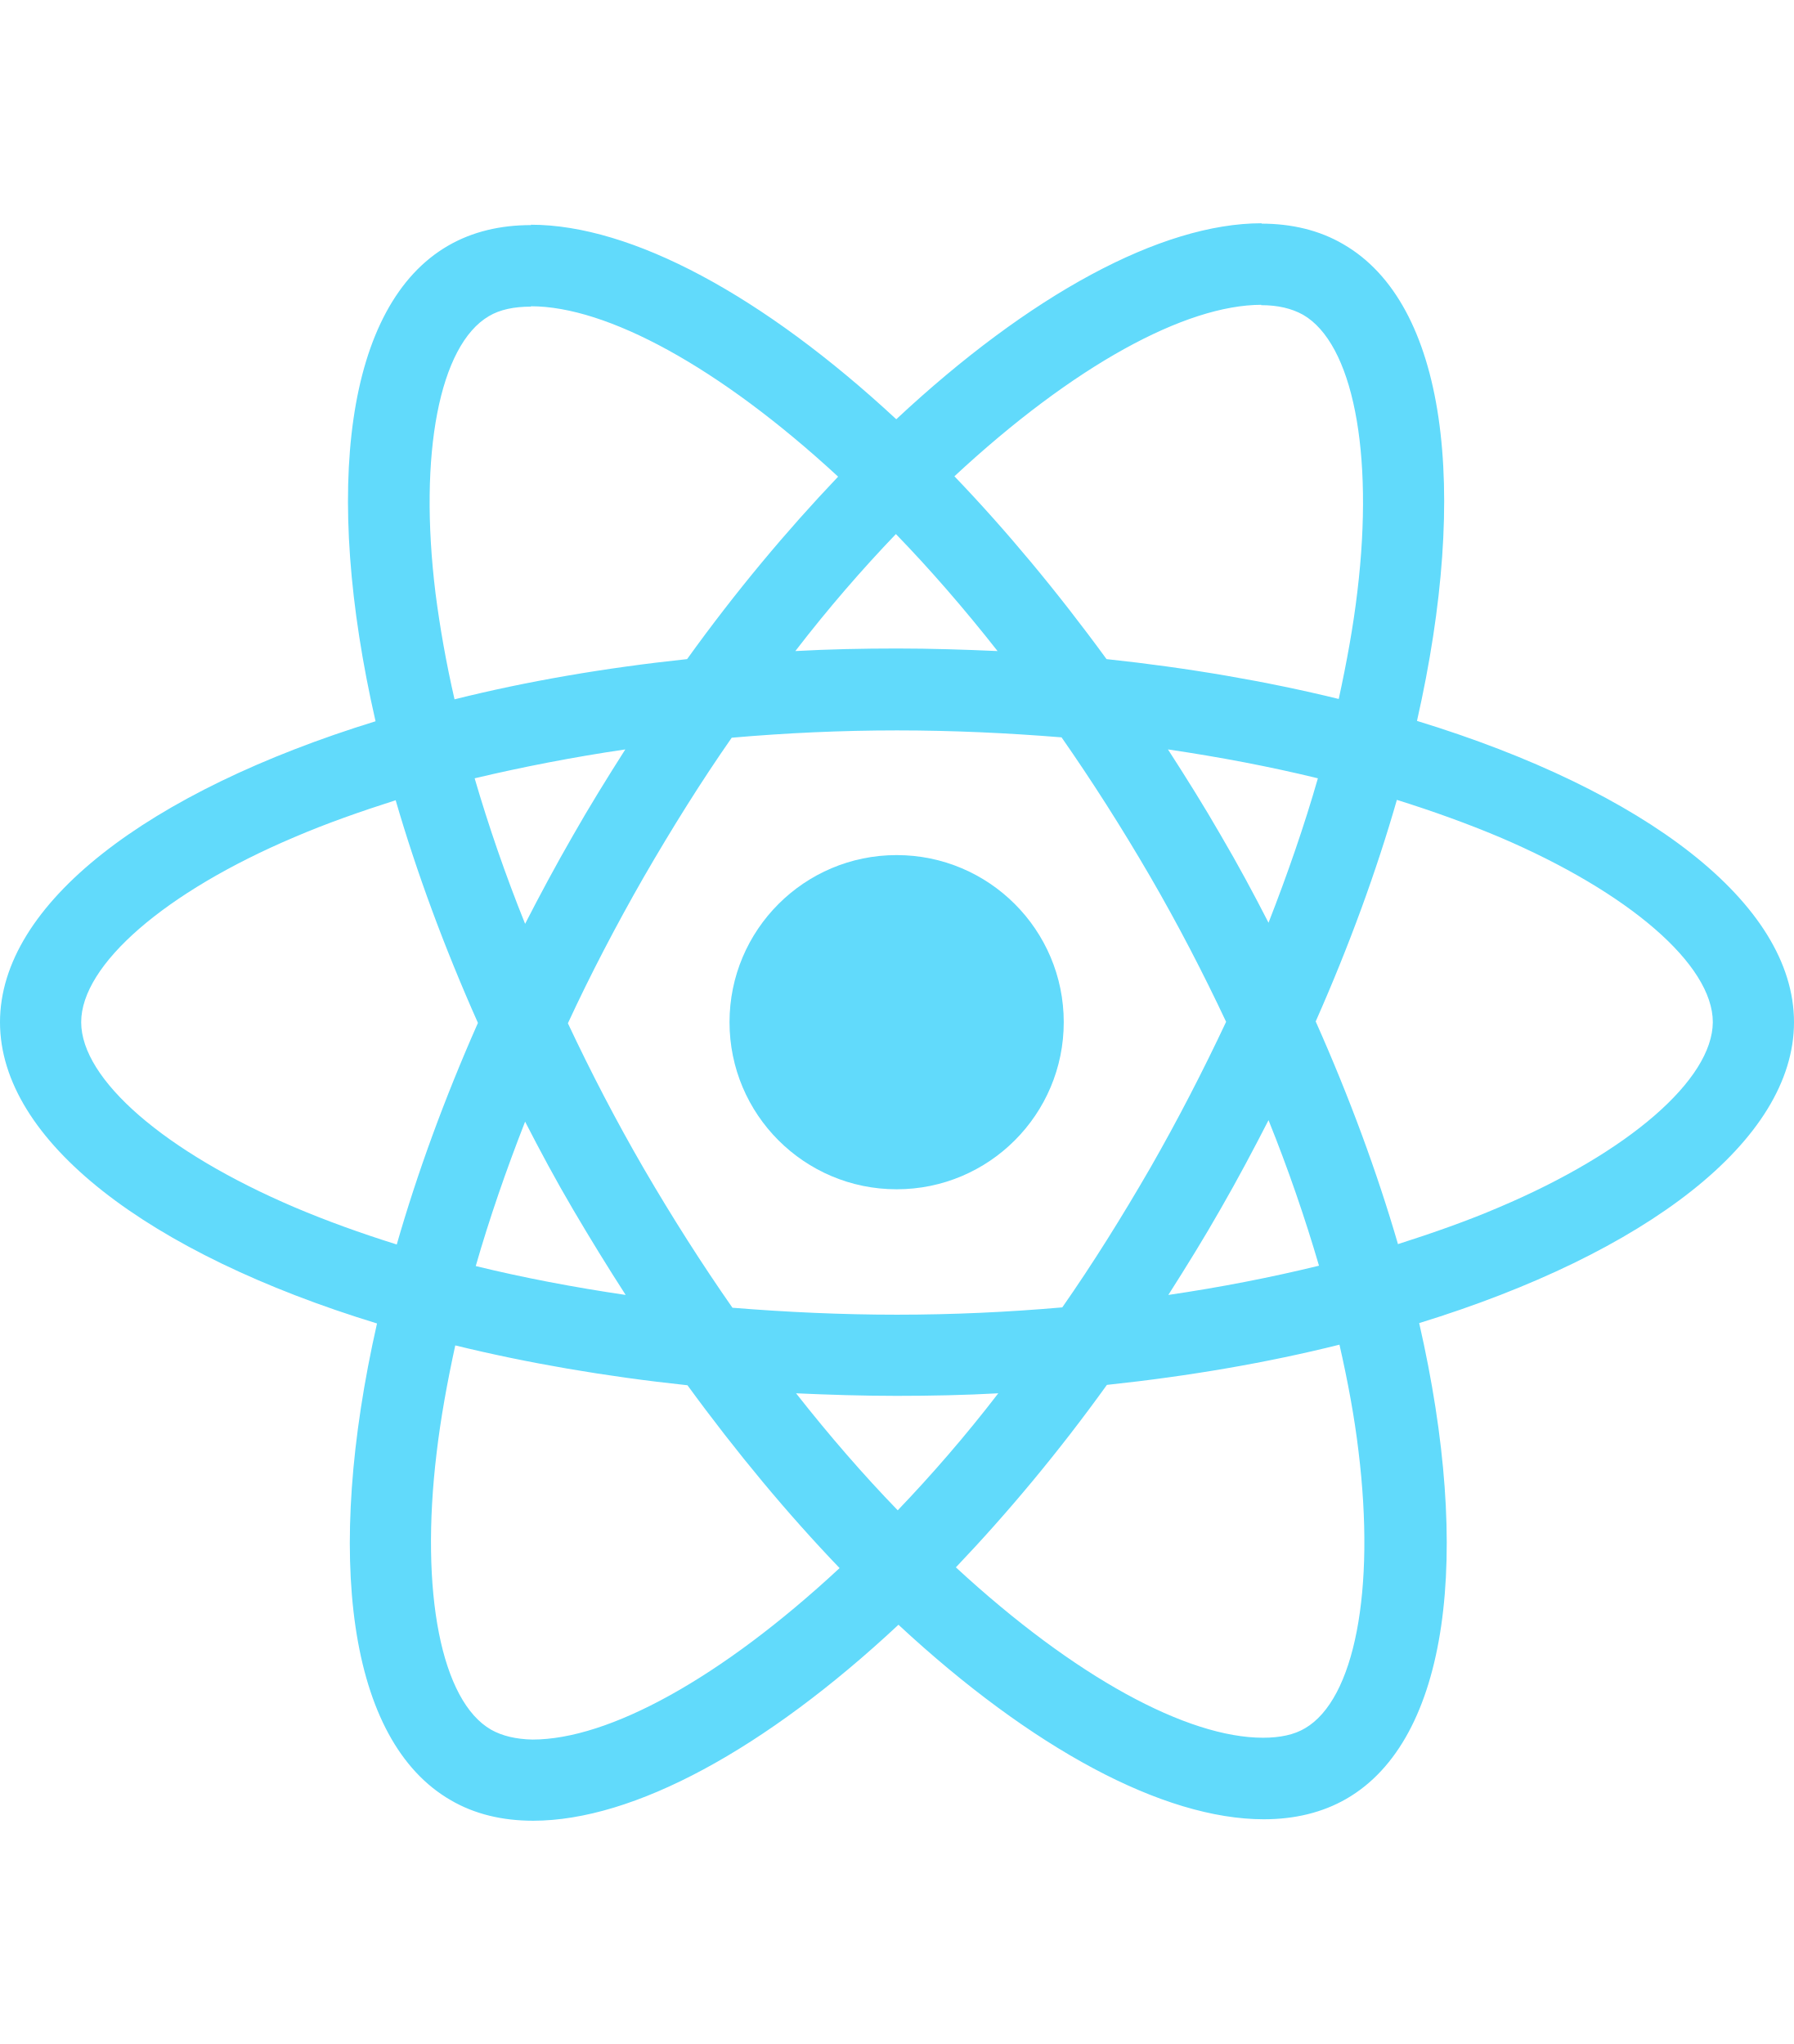
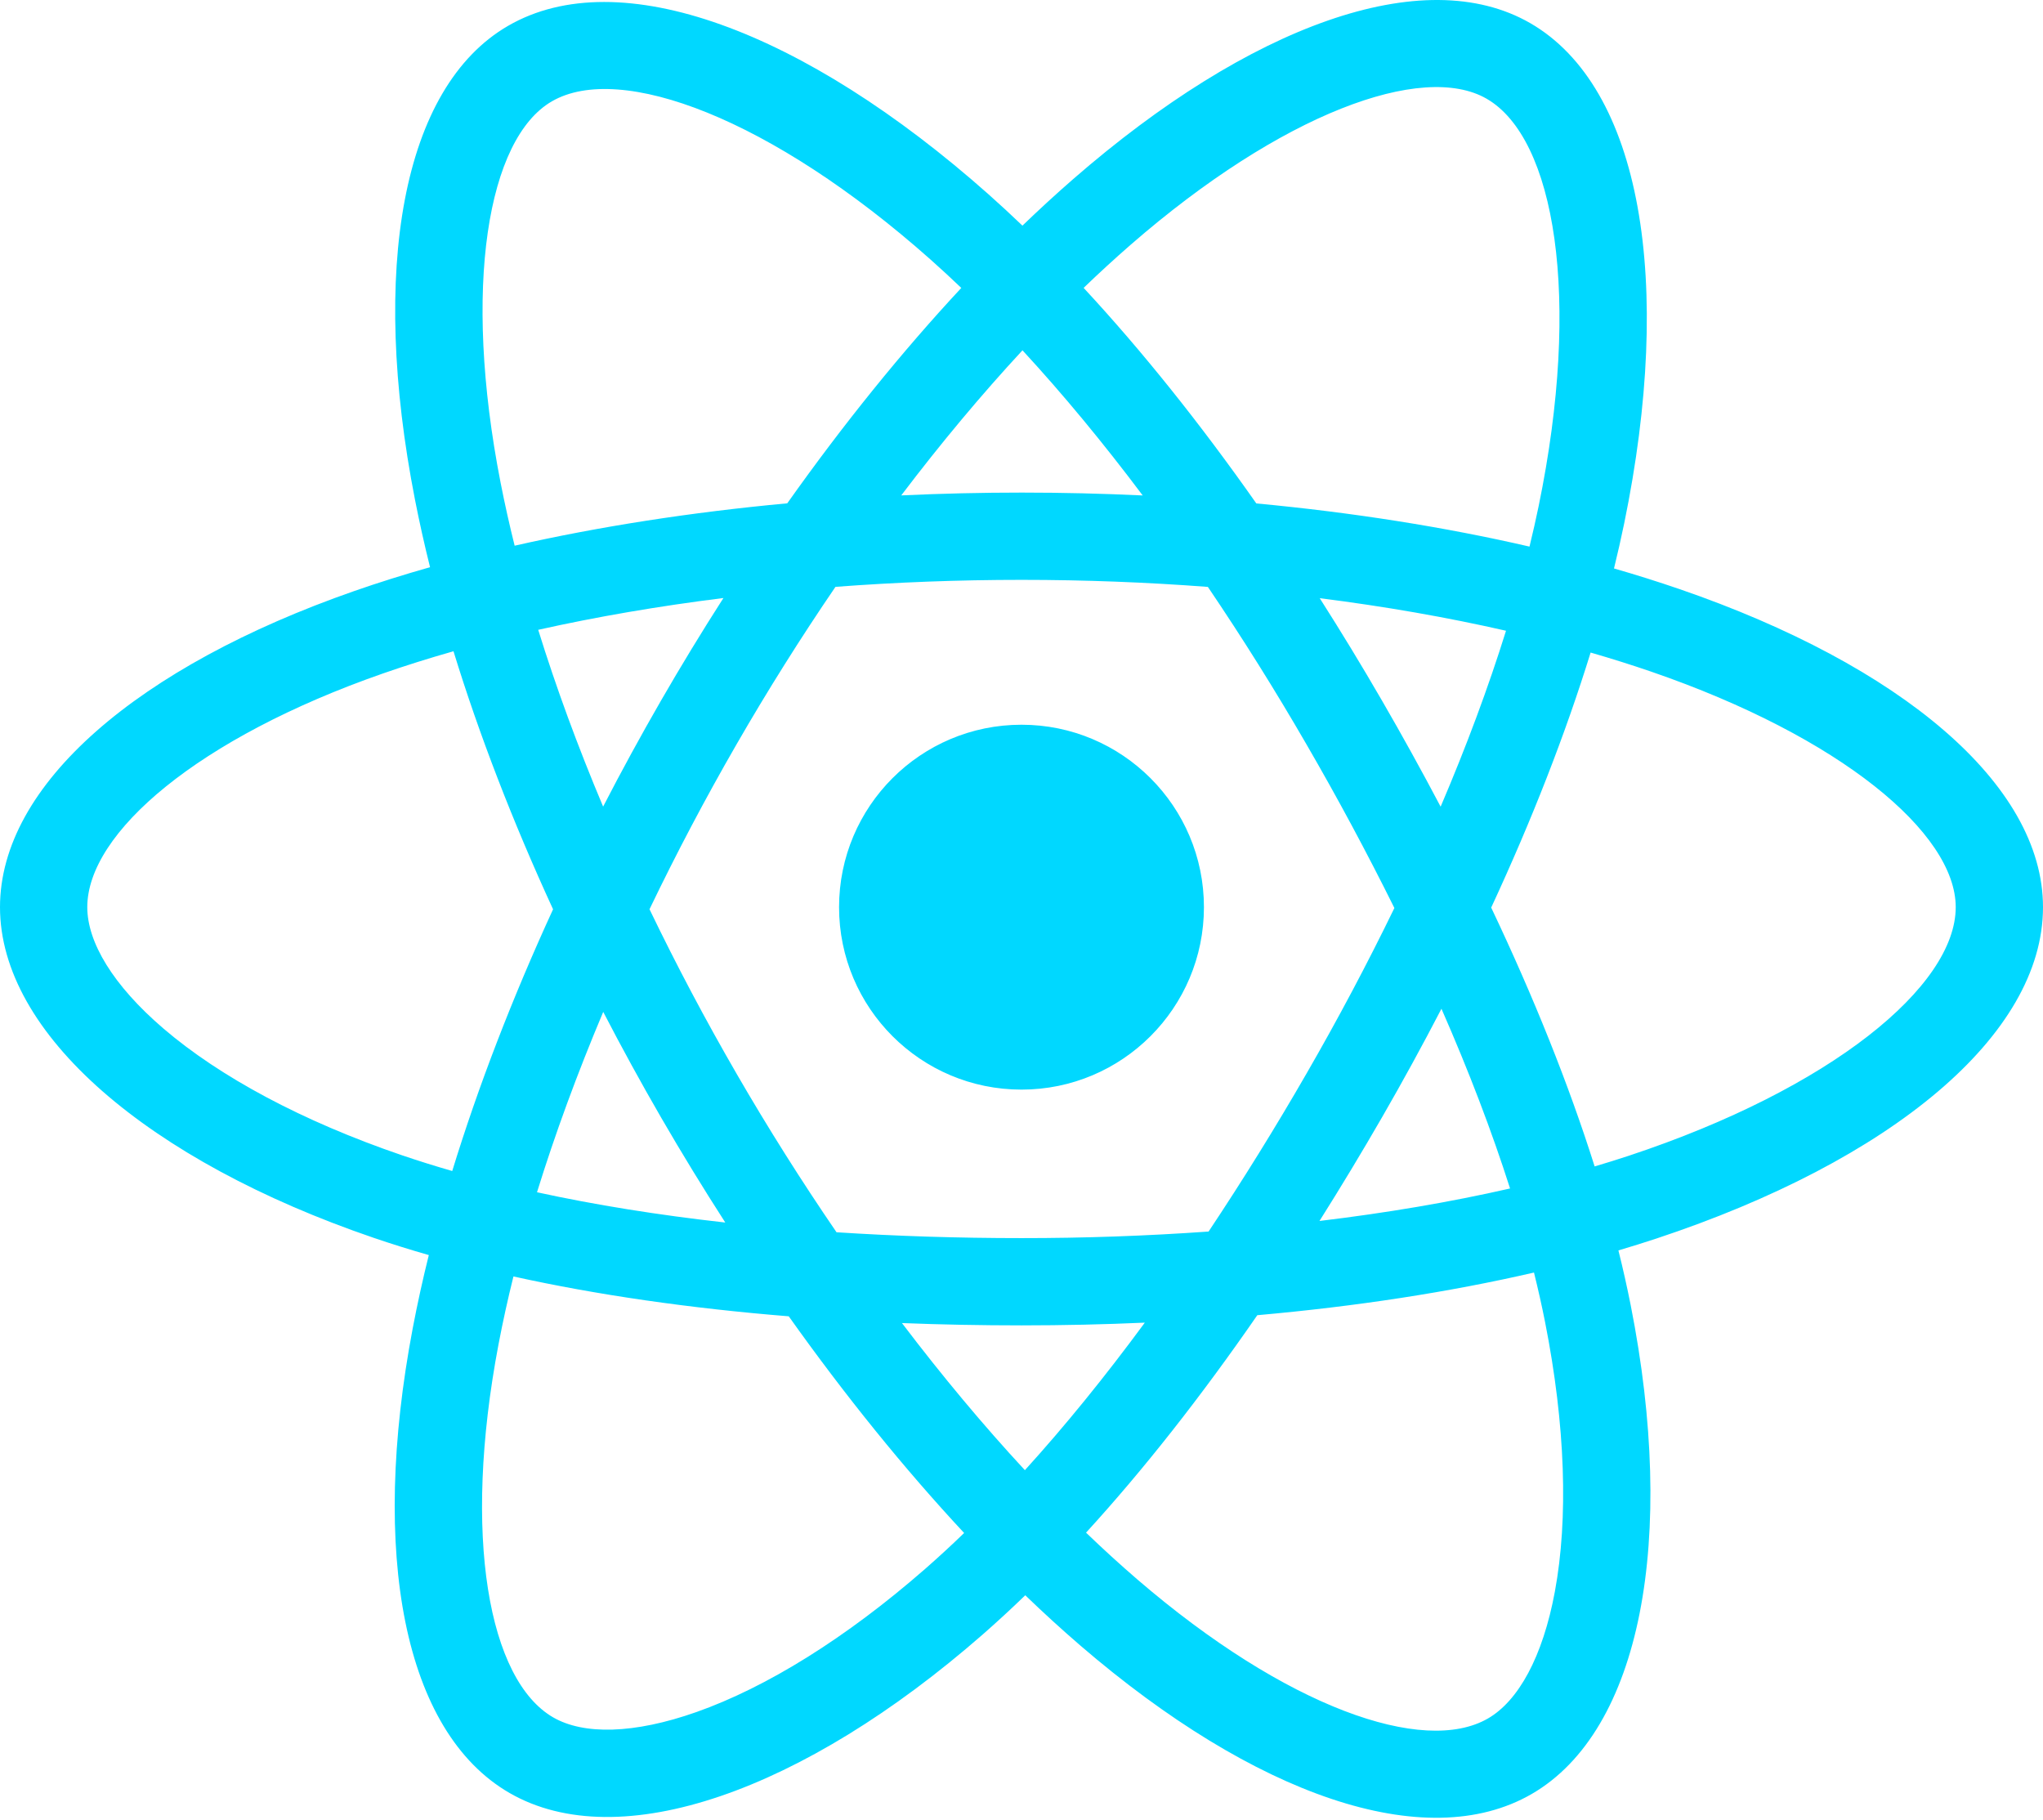
- <svg xmlns="http://www.w3.org/2000/svg" height="2500" viewBox="175.7 78 490.6 436.9" width="2194">
-   <g fill="#61dafb">
-     <path d="m666.3 296.5c0-32.5-40.7-63.3-103.1-82.4 14.4-63.6 8-114.2-20.2-130.4-6.5-3.8-14.1-5.6-22.4-5.6v22.3c4.6 0 8.3.9 11.4 2.6 13.6 7.8 19.5 37.5 14.9 75.7-1.1 9.4-2.9 19.3-5.1 29.4-19.6-4.8-41-8.5-63.5-10.9-13.5-18.5-27.5-35.3-41.6-50 32.6-30.3 63.2-46.9 84-46.9v-22.3c-27.5 0-63.5 19.6-99.9 53.6-36.4-33.8-72.4-53.2-99.9-53.2v22.3c20.7 0 51.4 16.5 84 46.6-14 14.7-28 31.4-41.3 49.9-22.6 2.4-44 6.1-63.6 11-2.3-10-4-19.7-5.2-29-4.7-38.2 1.1-67.9 14.6-75.8 3-1.8 6.9-2.6 11.5-2.6v-22.3c-8.4 0-16 1.8-22.6 5.6-28.1 16.2-34.4 66.7-19.9 130.1-62.2 19.2-102.7 49.9-102.7 82.3 0 32.5 40.7 63.3 103.1 82.4-14.4 63.6-8 114.2 20.2 130.4 6.5 3.8 14.1 5.6 22.5 5.6 27.5 0 63.5-19.6 99.9-53.6 36.4 33.8 72.4 53.2 99.9 53.2 8.4 0 16-1.8 22.6-5.6 28.1-16.2 34.4-66.7 19.9-130.1 62-19.1 102.5-49.9 102.5-82.3zm-130.2-66.7c-3.7 12.9-8.3 26.2-13.5 39.5-4.1-8-8.4-16-13.1-24-4.6-8-9.5-15.8-14.4-23.4 14.2 2.1 27.9 4.7 41 7.9zm-45.8 106.5c-7.8 13.5-15.8 26.3-24.1 38.2-14.9 1.3-30 2-45.2 2-15.1 0-30.2-.7-45-1.9-8.3-11.9-16.4-24.6-24.2-38-7.6-13.1-14.5-26.4-20.8-39.8 6.2-13.4 13.2-26.8 20.7-39.9 7.8-13.5 15.8-26.3 24.1-38.2 14.9-1.3 30-2 45.2-2 15.1 0 30.2.7 45 1.9 8.3 11.9 16.4 24.6 24.2 38 7.6 13.1 14.5 26.4 20.8 39.8-6.3 13.4-13.2 26.8-20.7 39.9zm32.3-13c5.4 13.4 10 26.8 13.8 39.8-13.1 3.2-26.9 5.9-41.2 8 4.9-7.7 9.8-15.6 14.4-23.7 4.6-8 8.9-16.1 13-24.1zm-101.4 106.7c-9.3-9.6-18.6-20.3-27.8-32 9 .4 18.2.7 27.5.7 9.4 0 18.7-.2 27.8-.7-9 11.7-18.3 22.4-27.5 32zm-74.4-58.9c-14.2-2.1-27.9-4.7-41-7.9 3.7-12.9 8.3-26.2 13.5-39.5 4.1 8 8.4 16 13.1 24s9.5 15.8 14.4 23.4zm73.9-208.1c9.3 9.6 18.6 20.3 27.8 32-9-.4-18.2-.7-27.5-.7-9.4 0-18.7.2-27.8.7 9-11.7 18.3-22.4 27.5-32zm-74 58.9c-4.9 7.7-9.8 15.6-14.4 23.7-4.6 8-8.9 16-13 24-5.4-13.4-10-26.8-13.8-39.8 13.1-3.1 26.9-5.8 41.2-7.9zm-90.5 125.2c-35.4-15.1-58.3-34.9-58.3-50.6s22.9-35.6 58.3-50.6c8.6-3.7 18-7 27.7-10.1 5.7 19.6 13.2 40 22.5 60.9-9.2 20.8-16.6 41.1-22.2 60.6-9.9-3.1-19.3-6.5-28-10.2zm53.8 142.9c-13.6-7.8-19.5-37.5-14.9-75.7 1.1-9.4 2.9-19.3 5.1-29.4 19.6 4.8 41 8.5 63.5 10.9 13.5 18.5 27.5 35.3 41.6 50-32.6 30.3-63.2 46.9-84 46.9-4.5-.1-8.3-1-11.3-2.7zm237.2-76.2c4.7 38.2-1.1 67.9-14.6 75.8-3 1.8-6.9 2.6-11.5 2.6-20.7 0-51.4-16.5-84-46.6 14-14.7 28-31.4 41.3-49.9 22.6-2.4 44-6.1 63.6-11 2.3 10.1 4.1 19.8 5.2 29.1zm38.5-66.7c-8.6 3.7-18 7-27.7 10.1-5.7-19.6-13.2-40-22.5-60.9 9.2-20.8 16.6-41.1 22.2-60.6 9.9 3.1 19.3 6.5 28.1 10.2 35.4 15.1 58.3 34.9 58.3 50.6-.1 15.7-23 35.6-58.4 50.6z" />
-     <circle cx="420.9" cy="296.5" r="45.7" />
-   </g>
+ <svg xmlns="http://www.w3.org/2000/svg" width="256" height="228" preserveAspectRatio="xMidYMid">
+   <path d="M210.483 73.824a171.49 171.49 0 0 0-8.24-2.597c.465-1.9.893-3.777 1.273-5.621 6.238-30.281 2.16-54.676-11.769-62.708-13.355-7.7-35.196.329-57.254 19.526a171.23 171.23 0 0 0-6.375 5.848 155.866 155.866 0 0 0-4.241-3.917C100.759 3.829 77.587-4.822 63.673 3.233 50.33 10.957 46.379 33.89 51.995 62.588a170.974 170.974 0 0 0 1.892 8.48c-3.28.932-6.445 1.924-9.474 2.98C17.309 83.498 0 98.307 0 113.668c0 15.865 18.582 31.778 46.812 41.427a145.52 145.52 0 0 0 6.921 2.165 167.467 167.467 0 0 0-2.01 9.138c-5.354 28.2-1.173 50.591 12.134 58.266 13.744 7.926 36.812-.22 59.273-19.855a145.567 145.567 0 0 0 5.342-4.923 168.064 168.064 0 0 0 6.92 6.314c21.758 18.722 43.246 26.282 56.54 18.586 13.731-7.949 18.194-32.003 12.4-61.268a145.016 145.016 0 0 0-1.535-6.842c1.62-.48 3.21-.974 4.76-1.488 29.348-9.723 48.443-25.443 48.443-41.52 0-15.417-17.868-30.326-45.517-39.844Zm-6.365 70.984c-1.4.463-2.836.91-4.3 1.345-3.24-10.257-7.612-21.163-12.963-32.432 5.106-11 9.31-21.767 12.459-31.957 2.619.758 5.16 1.557 7.61 2.4 23.69 8.156 38.14 20.213 38.14 29.504 0 9.896-15.606 22.743-40.946 31.14Zm-10.514 20.834c2.562 12.94 2.927 24.64 1.23 33.787-1.524 8.219-4.59 13.698-8.382 15.893-8.067 4.67-25.32-1.4-43.927-17.412a156.726 156.726 0 0 1-6.437-5.87c7.214-7.889 14.423-17.06 21.459-27.246 12.376-1.098 24.068-2.894 34.671-5.345.522 2.107.986 4.173 1.386 6.193ZM87.276 214.515c-7.882 2.783-14.16 2.863-17.955.675-8.075-4.657-11.432-22.636-6.853-46.752a156.923 156.923 0 0 1 1.869-8.499c10.486 2.32 22.093 3.988 34.498 4.994 7.084 9.967 14.501 19.128 21.976 27.15a134.668 134.668 0 0 1-4.877 4.492c-9.933 8.682-19.886 14.842-28.658 17.94ZM50.35 144.747c-12.483-4.267-22.792-9.812-29.858-15.863-6.35-5.437-9.555-10.836-9.555-15.216 0-9.322 13.897-21.212 37.076-29.293 2.813-.98 5.757-1.905 8.812-2.773 3.204 10.42 7.406 21.315 12.477 32.332-5.137 11.18-9.399 22.249-12.634 32.792a134.718 134.718 0 0 1-6.318-1.979Zm12.378-84.26c-4.811-24.587-1.616-43.134 6.425-47.789 8.564-4.958 27.502 2.111 47.463 19.835a144.318 144.318 0 0 1 3.841 3.545c-7.438 7.987-14.787 17.08-21.808 26.988-12.04 1.116-23.565 2.908-34.161 5.309a160.342 160.342 0 0 1-1.76-7.887Zm110.427 27.268a347.8 347.8 0 0 0-7.785-12.803c8.168 1.033 15.994 2.404 23.343 4.08-2.206 7.072-4.956 14.465-8.193 22.045a381.151 381.151 0 0 0-7.365-13.322Zm-45.032-43.861c5.044 5.465 10.096 11.566 15.065 18.186a322.04 322.04 0 0 0-30.257-.006c4.974-6.559 10.069-12.652 15.192-18.18ZM82.802 87.83a323.167 323.167 0 0 0-7.227 13.238c-3.184-7.553-5.909-14.98-8.134-22.152 7.304-1.634 15.093-2.97 23.209-3.984a321.524 321.524 0 0 0-7.848 12.897Zm8.081 65.352c-8.385-.936-16.291-2.203-23.593-3.793 2.26-7.3 5.045-14.885 8.298-22.6a321.187 321.187 0 0 0 7.257 13.246c2.594 4.48 5.28 8.868 8.038 13.147Zm37.542 31.03c-5.184-5.592-10.354-11.779-15.403-18.433 4.902.192 9.899.29 14.978.29 5.218 0 10.376-.117 15.453-.343-4.985 6.774-10.018 12.97-15.028 18.486Zm52.198-57.817c3.422 7.8 6.306 15.345 8.596 22.52-7.422 1.694-15.436 3.058-23.88 4.071a382.417 382.417 0 0 0 7.859-13.026 347.403 347.403 0 0 0 7.425-13.565Zm-16.898 8.101a358.557 358.557 0 0 1-12.281 19.815 329.4 329.4 0 0 1-23.444.823c-7.967 0-15.716-.248-23.178-.732a310.202 310.202 0 0 1-12.513-19.846h.001a307.41 307.41 0 0 1-10.923-20.627 310.278 310.278 0 0 1 10.89-20.637l-.001.001a307.318 307.318 0 0 1 12.413-19.761c7.613-.576 15.42-.876 23.31-.876H128c7.926 0 15.743.303 23.354.883a329.357 329.357 0 0 1 12.335 19.695 358.489 358.489 0 0 1 11.036 20.54 329.472 329.472 0 0 1-11 20.722Zm22.56-122.124c8.572 4.944 11.906 24.881 6.52 51.026-.344 1.668-.73 3.367-1.15 5.09-10.622-2.452-22.155-4.275-34.23-5.408-7.034-10.017-14.323-19.124-21.64-27.008a160.789 160.789 0 0 1 5.888-5.4c18.9-16.447 36.564-22.941 44.612-18.3ZM128 90.808c12.625 0 22.86 10.235 22.86 22.86s-10.235 22.86-22.86 22.86-22.86-10.235-22.86-22.86 10.235-22.86 22.86-22.86Z" fill="#00D8FF" />
</svg>
